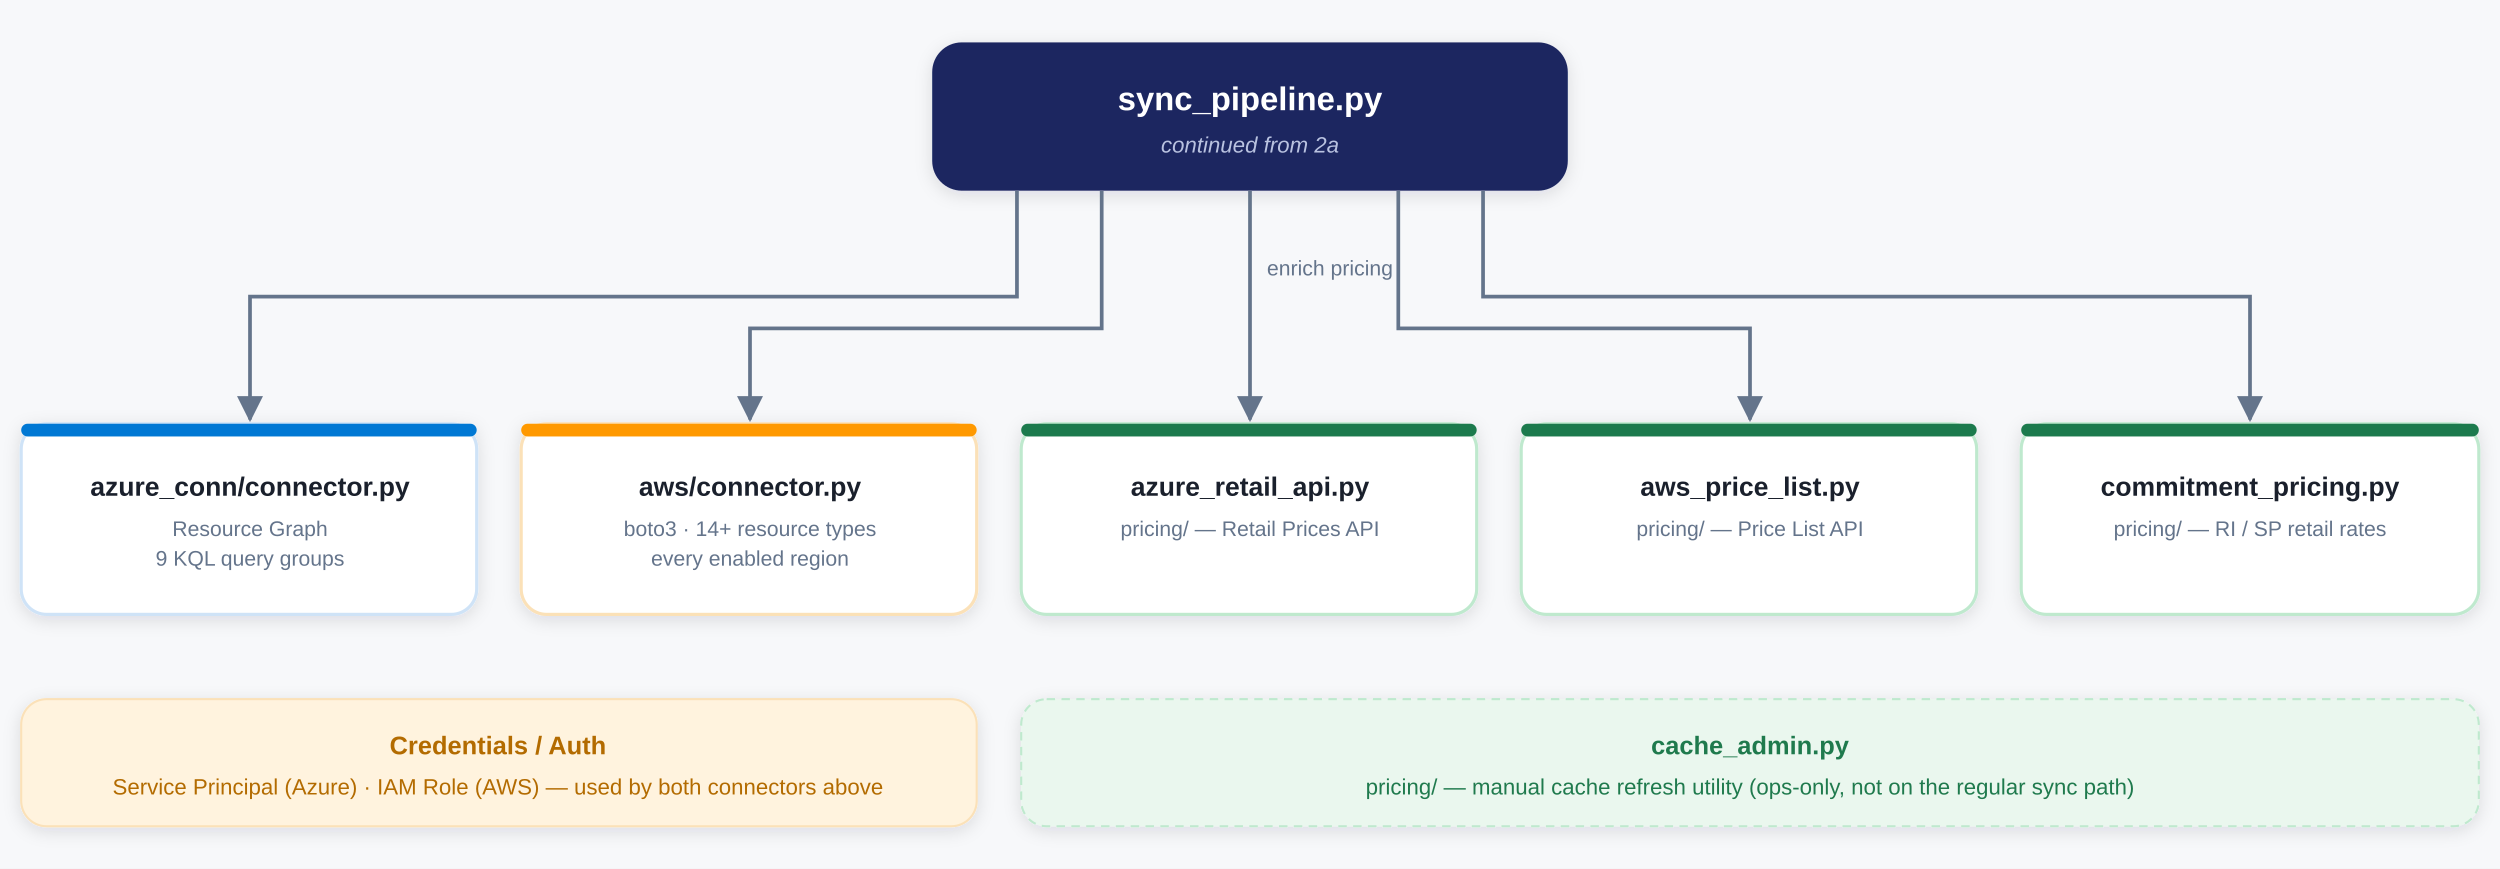
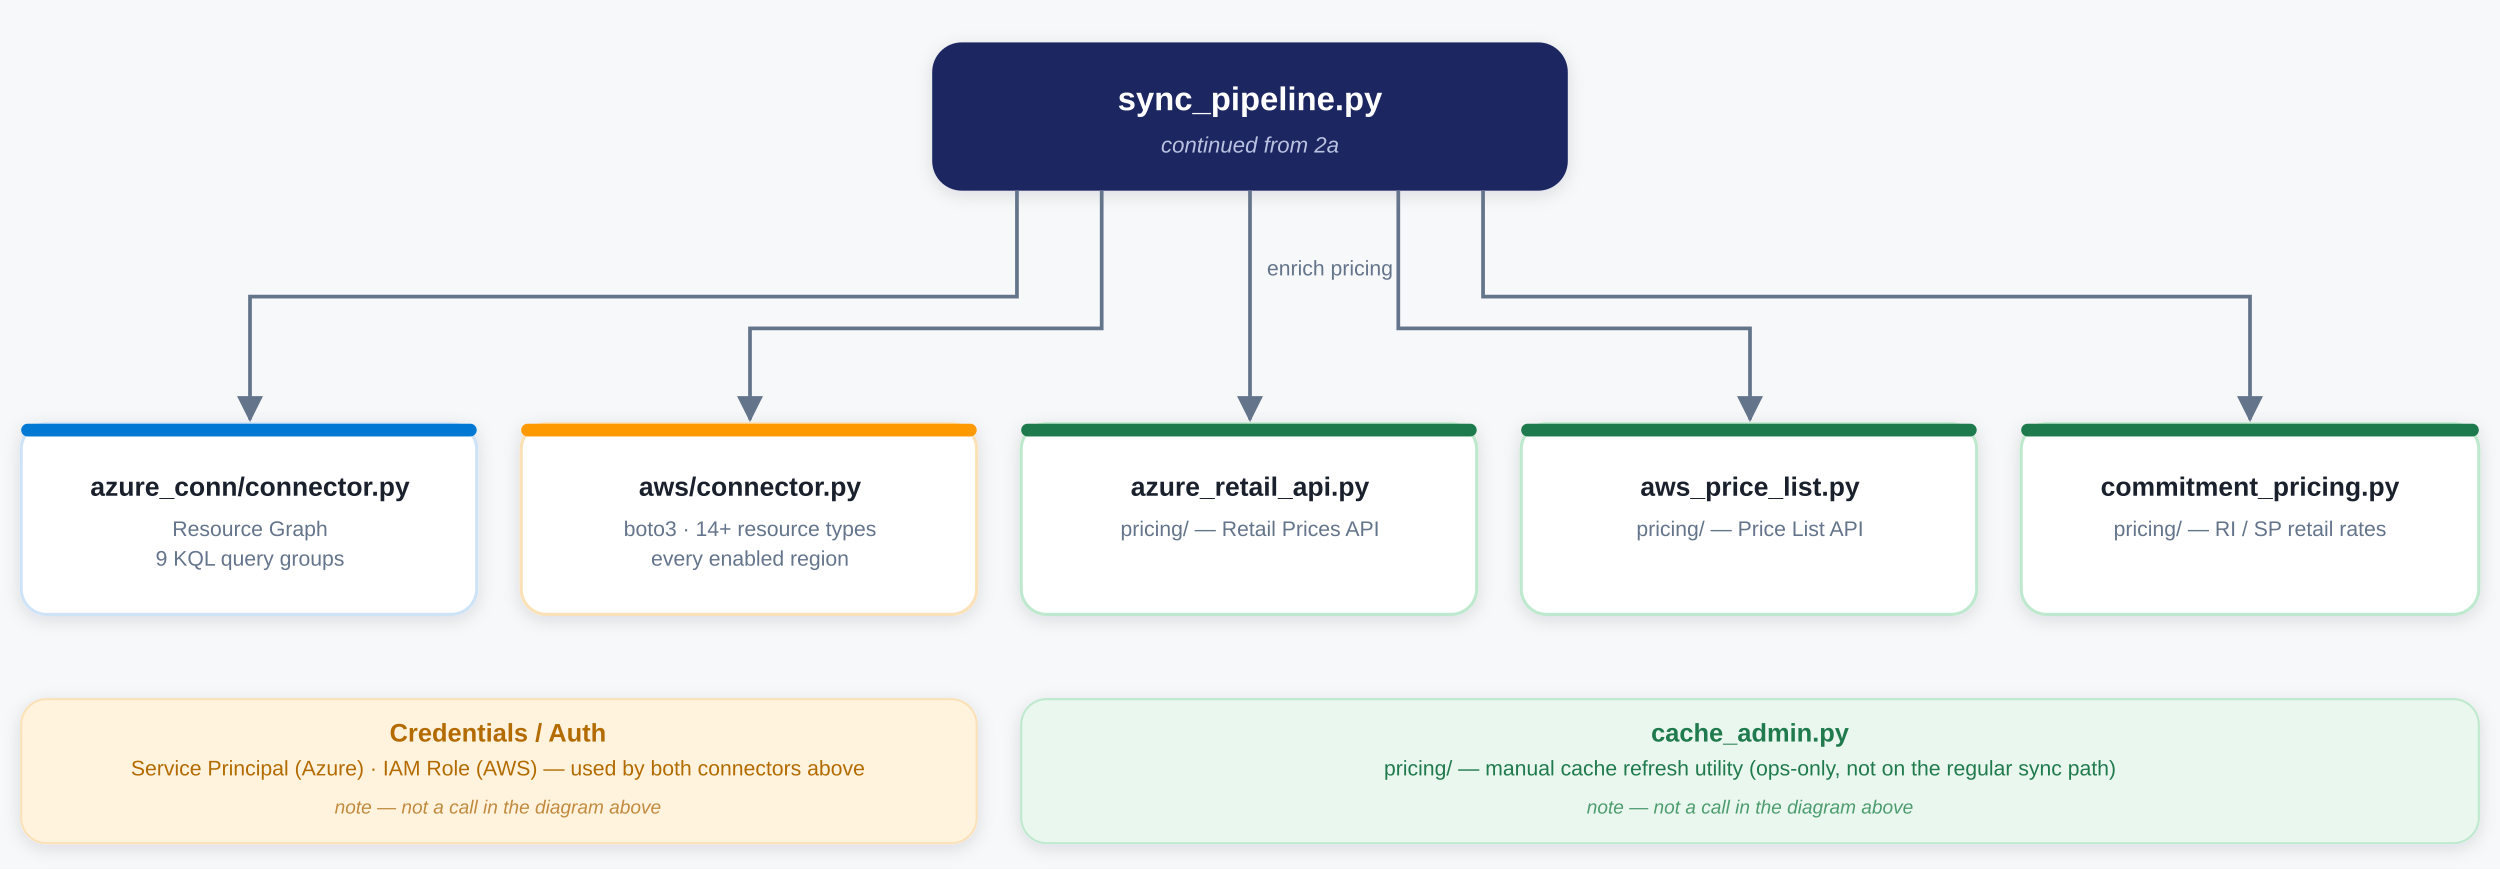
<svg xmlns="http://www.w3.org/2000/svg" viewBox="0 0 1180 410" width="1180" height="410" font-family="Arial, Helvetica, sans-serif">
  <defs>
    <marker id="arrow" viewBox="0 0 10 10" refX="9" refY="5" markerWidth="7" markerHeight="7" orient="auto-start-reverse">
      <path d="M0,0 L10,5 L0,10 z" fill="#64748B" />
    </marker>
    <filter id="shadow" x="-20%" y="-20%" width="140%" height="140%">
      <feDropShadow dx="0" dy="2" stdDeviation="4" flood-color="#1A202C" flood-opacity="0.12" />
    </filter>
  </defs>
  <rect x="0" y="0" width="1180" height="410" fill="#F7F8FA" />
  <g filter="url(#shadow)">
    <rect x="440" y="20" width="300" height="70" rx="14" fill="#1E2761" />
  </g>
  <text x="590" y="52" font-size="15.5" font-weight="700" fill="#FFFFFF" text-anchor="middle">sync_pipeline.py</text>
  <text x="590" y="72" font-size="10.5" fill="#B9C2E0" text-anchor="middle" font-style="italic">continued from 2a</text>
  <g filter="url(#shadow)">
    <rect x="10" y="200" width="215" height="90" rx="12" fill="#FFFFFF" stroke="#CFE3F7" stroke-width="1.5" />
    <rect x="10" y="200" width="215" height="6" rx="3" fill="#0078D4" />
  </g>
  <text x="118" y="234" font-size="12.5" font-weight="700" fill="#1A202C" text-anchor="middle">azure_conn/connector.py</text>
  <text x="118" y="253" font-size="10" fill="#64748B" text-anchor="middle">Resource Graph</text>
  <text x="118" y="267" font-size="10" fill="#64748B" text-anchor="middle">9 KQL query groups</text>
  <g filter="url(#shadow)">
    <rect x="246" y="200" width="215" height="90" rx="12" fill="#FFFFFF" stroke="#FBE1B8" stroke-width="1.5" />
    <rect x="246" y="200" width="215" height="6" rx="3" fill="#FF9900" />
  </g>
  <text x="354" y="234" font-size="12.5" font-weight="700" fill="#1A202C" text-anchor="middle">aws/connector.py</text>
  <text x="354" y="253" font-size="10" fill="#64748B" text-anchor="middle">boto3 · 14+ resource types</text>
  <text x="354" y="267" font-size="10" fill="#64748B" text-anchor="middle">every enabled region</text>
  <g filter="url(#shadow)">
    <rect x="482" y="200" width="215" height="90" rx="12" fill="#FFFFFF" stroke="#BFE9CE" stroke-width="1.5" />
    <rect x="482" y="200" width="215" height="6" rx="3" fill="#1F7A4D" />
  </g>
  <text x="590" y="234" font-size="12.5" font-weight="700" fill="#1A202C" text-anchor="middle">azure_retail_api.py</text>
  <text x="590" y="253" font-size="10" fill="#64748B" text-anchor="middle">pricing/ — Retail Prices API</text>
  <g filter="url(#shadow)">
    <rect x="718" y="200" width="215" height="90" rx="12" fill="#FFFFFF" stroke="#BFE9CE" stroke-width="1.5" />
    <rect x="718" y="200" width="215" height="6" rx="3" fill="#1F7A4D" />
  </g>
  <text x="826" y="234" font-size="12.5" font-weight="700" fill="#1A202C" text-anchor="middle">aws_price_list.py</text>
  <text x="826" y="253" font-size="10" fill="#64748B" text-anchor="middle">pricing/ — Price List API</text>
  <g filter="url(#shadow)">
    <rect x="954" y="200" width="216" height="90" rx="12" fill="#FFFFFF" stroke="#BFE9CE" stroke-width="1.5" />
    <rect x="954" y="200" width="216" height="6" rx="3" fill="#1F7A4D" />
  </g>
  <text x="1062" y="234" font-size="12.5" font-weight="700" fill="#1A202C" text-anchor="middle">commitment_pricing.py</text>
  <text x="1062" y="253" font-size="10" fill="#64748B" text-anchor="middle">pricing/ — RI / SP retail rates</text>
  <path d="M480,90 L480,140 L118,140 L118,198" fill="none" stroke="#64748B" stroke-width="1.75" marker-end="url(#arrow)" />
  <path d="M520,90 L520,155 L354,155 L354,198" fill="none" stroke="#64748B" stroke-width="1.75" marker-end="url(#arrow)" />
  <line x1="590" y1="90" x2="590" y2="198" stroke="#64748B" stroke-width="1.75" marker-end="url(#arrow)" />
  <text x="598" y="130" font-size="10" fill="#64748B">enrich pricing</text>
  <path d="M660,90 L660,155 L826,155 L826,198" fill="none" stroke="#64748B" stroke-width="1.75" marker-end="url(#arrow)" />
  <path d="M700,90 L700,140 L1062,140 L1062,198" fill="none" stroke="#64748B" stroke-width="1.75" marker-end="url(#arrow)" />
  <g filter="url(#shadow)">
-     <rect x="10" y="330" width="451" height="60" rx="12" fill="#FFF3DE" stroke="#FBE1B8" stroke-width="1" />
+     <rect x="10" y="330" width="451" height="68" rx="12" fill="#FFF3DE" stroke="#FBE1B8" stroke-width="1" />
  </g>
-   <text x="235" y="356" font-size="12" font-weight="700" fill="#B36B00" text-anchor="middle">Credentials / Auth</text>
-   <text x="235" y="375" font-size="10.5" fill="#B36B00" text-anchor="middle">Service Principal (Azure) · IAM Role (AWS) — used by both connectors above</text>
+   <text x="235" y="350" font-size="12" font-weight="700" fill="#B36B00" text-anchor="middle">Credentials / Auth</text>
+   <text x="235" y="366" font-size="10" fill="#B36B00" text-anchor="middle">Service Principal (Azure) · IAM Role (AWS) — used by both connectors above</text>
+   <text x="235" y="384" font-size="9" font-style="italic" fill="#C18A3D" text-anchor="middle">note — not a call in the diagram above</text>
  <g filter="url(#shadow)">
-     <rect x="482" y="330" width="688" height="60" rx="12" fill="#EAF7EE" stroke="#BFE9CE" stroke-width="1" stroke-dasharray="4,3" />
+     <rect x="482" y="330" width="688" height="68" rx="12" fill="#EAF7EE" stroke="#BFE9CE" stroke-width="1" />
  </g>
-   <text x="826" y="356" font-size="12" font-weight="700" fill="#1F7A4D" text-anchor="middle">cache_admin.py</text>
-   <text x="826" y="375" font-size="10.5" fill="#1F7A4D" text-anchor="middle">pricing/ — manual cache refresh utility (ops-only, not on the regular sync path)</text>
+   <text x="826" y="350" font-size="12" font-weight="700" fill="#1F7A4D" text-anchor="middle">cache_admin.py</text>
+   <text x="826" y="366" font-size="10" fill="#1F7A4D" text-anchor="middle">pricing/ — manual cache refresh utility (ops-only, not on the regular sync path)</text>
+   <text x="826" y="384" font-size="9" font-style="italic" fill="#4C9C6F" text-anchor="middle">note — not a call in the diagram above</text>
</svg>
